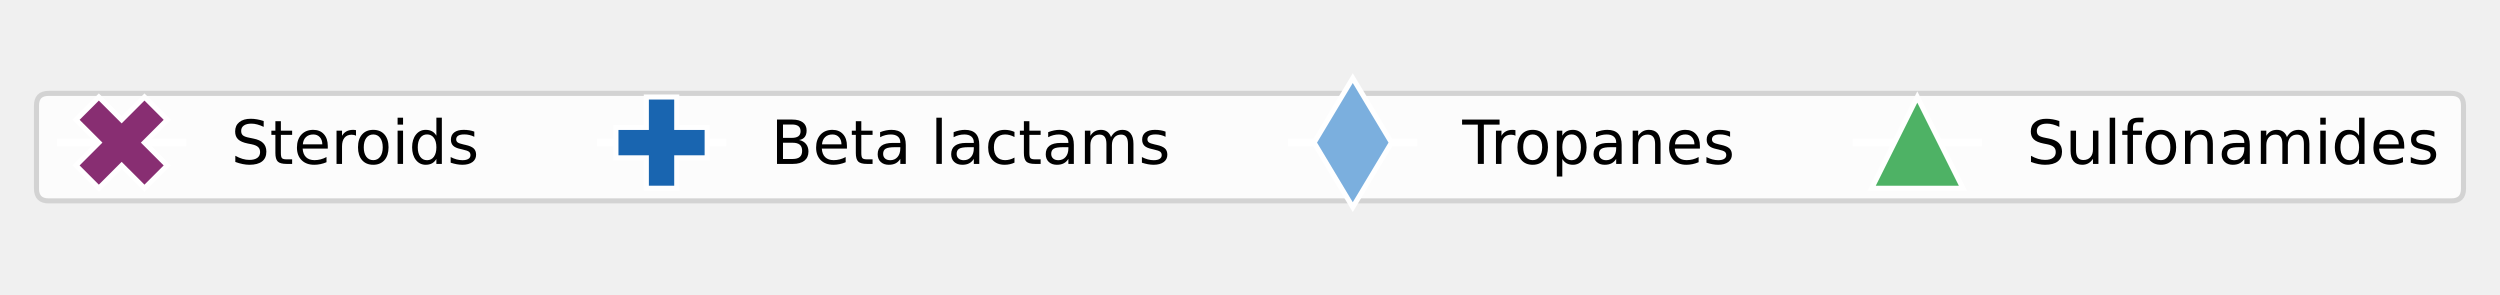
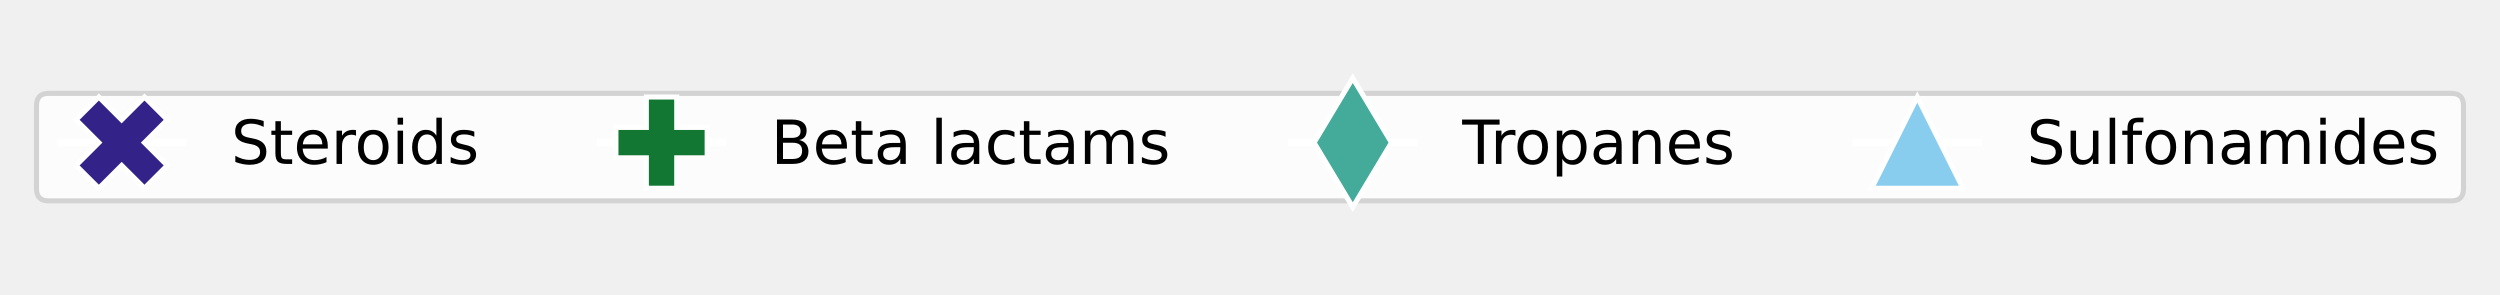
<svg xmlns="http://www.w3.org/2000/svg" xmlns:xlink="http://www.w3.org/1999/xlink" width="493.223pt" height="58.054pt" viewBox="0 0 493.223 58.054" version="1.1">
  <defs>
    <style type="text/css">*{stroke-linejoin: round; stroke-linecap: butt}</style>
  </defs>
  <g id="figure_1">
    <g id="patch_1">
      <path d="M -0 58.054  L 493.223 58.054  L 493.223 0  L -0 0  L -0 58.054  z " style="fill: none" />
    </g>
    <g id="axes_1">
      <g id="legend_1">
        <g id="patch_2">
          <path d="M 9.6 39.634  L 483.623 39.634  Q 486.022 39.634 486.022 37.234  L 486.022 20.82  Q 486.022 18.42 483.623 18.42  L 9.6 18.42  Q 7.2 18.42 7.2 20.82  L 7.2 37.234  Q 7.2 39.634 9.6 39.634  z " style="fill: #ffffff; opacity: 0.8; stroke: #cccccc; stroke-linejoin: miter" />
        </g>
        <g id="line2d_1">
          <path d="M 12 28.138  L 24 28.138  L 36 28.138  " style="fill: none; stroke: #ffffff; stroke-width: 1.5; stroke-linecap: square" />
          <defs>
-             <path id="mf08ef1506d" d="M -4.5 9  L 0 4.5  L 4.5 9  L 9 4.5  L 4.5 0  L 9 -4.5  L 4.5 -9  L 0 -4.5  L -4.5 -9  L -9 -4.5  L -4.5 0  L -9 4.5  z " style="stroke: #ffffff; stroke-linejoin: miter" />
+             <path id="ma5c4b3b458" d="M -4.5 9  L 0 4.5  L 4.5 9  L 9 4.5  L 4.5 0  L 9 -4.5  L 4.5 -9  L 0 -4.5  L -4.5 -9  L -9 -4.5  L -4.5 0  L -9 4.5  z " style="stroke: #ffffff; stroke-linejoin: miter" />
          </defs>
          <g>
-             <use xlink:href="#mf08ef1506d" x="24" y="28.138" style="fill: #882e72; stroke: #ffffff; stroke-linejoin: miter" />
+             <use xlink:href="#ma5c4b3b458" x="24" y="28.138" style="fill: #332288; stroke: #ffffff; stroke-linejoin: miter" />
          </g>
        </g>
        <g id="text_1">
          <g transform="translate(45.6 32.33802) scale(0.12 -0.12)">
            <defs>
              <path id="DejaVuSans-53" d="M 3425 4513  L 3425 3897  Q 3066 4069 2747 4153  Q 2428 4238 2131 4238  Q 1616 4238 1336 4038  Q 1056 3838 1056 3469  Q 1056 3159 1242 3001  Q 1428 2844 1947 2747  L 2328 2669  Q 3034 2534 3370 2195  Q 3706 1856 3706 1288  Q 3706 609 3251 259  Q 2797 -91 1919 -91  Q 1588 -91 1214 -16  Q 841 59 441 206  L 441 856  Q 825 641 1194 531  Q 1563 422 1919 422  Q 2459 422 2753 634  Q 3047 847 3047 1241  Q 3047 1584 2836 1778  Q 2625 1972 2144 2069  L 1759 2144  Q 1053 2284 737 2584  Q 422 2884 422 3419  Q 422 4038 858 4394  Q 1294 4750 2059 4750  Q 2388 4750 2728 4690  Q 3069 4631 3425 4513  z " transform="scale(0.015625)" />
              <path id="DejaVuSans-74" d="M 1172 4494  L 1172 3500  L 2356 3500  L 2356 3053  L 1172 3053  L 1172 1153  Q 1172 725 1289 603  Q 1406 481 1766 481  L 2356 481  L 2356 0  L 1766 0  Q 1100 0 847 248  Q 594 497 594 1153  L 594 3053  L 172 3053  L 172 3500  L 594 3500  L 594 4494  L 1172 4494  z " transform="scale(0.015625)" />
              <path id="DejaVuSans-65" d="M 3597 1894  L 3597 1613  L 953 1613  Q 991 1019 1311 708  Q 1631 397 2203 397  Q 2534 397 2845 478  Q 3156 559 3463 722  L 3463 178  Q 3153 47 2828 -22  Q 2503 -91 2169 -91  Q 1331 -91 842 396  Q 353 884 353 1716  Q 353 2575 817 3079  Q 1281 3584 2069 3584  Q 2775 3584 3186 3129  Q 3597 2675 3597 1894  z M 3022 2063  Q 3016 2534 2758 2815  Q 2500 3097 2075 3097  Q 1594 3097 1305 2825  Q 1016 2553 972 2059  L 3022 2063  z " transform="scale(0.015625)" />
              <path id="DejaVuSans-72" d="M 2631 2963  Q 2534 3019 2420 3045  Q 2306 3072 2169 3072  Q 1681 3072 1420 2755  Q 1159 2438 1159 1844  L 1159 0  L 581 0  L 581 3500  L 1159 3500  L 1159 2956  Q 1341 3275 1631 3429  Q 1922 3584 2338 3584  Q 2397 3584 2469 3576  Q 2541 3569 2628 3553  L 2631 2963  z " transform="scale(0.015625)" />
              <path id="DejaVuSans-6f" d="M 1959 3097  Q 1497 3097 1228 2736  Q 959 2375 959 1747  Q 959 1119 1226 758  Q 1494 397 1959 397  Q 2419 397 2687 759  Q 2956 1122 2956 1747  Q 2956 2369 2687 2733  Q 2419 3097 1959 3097  z M 1959 3584  Q 2709 3584 3137 3096  Q 3566 2609 3566 1747  Q 3566 888 3137 398  Q 2709 -91 1959 -91  Q 1206 -91 779 398  Q 353 888 353 1747  Q 353 2609 779 3096  Q 1206 3584 1959 3584  z " transform="scale(0.015625)" />
              <path id="DejaVuSans-69" d="M 603 3500  L 1178 3500  L 1178 0  L 603 0  L 603 3500  z M 603 4863  L 1178 4863  L 1178 4134  L 603 4134  L 603 4863  z " transform="scale(0.015625)" />
              <path id="DejaVuSans-64" d="M 2906 2969  L 2906 4863  L 3481 4863  L 3481 0  L 2906 0  L 2906 525  Q 2725 213 2448 61  Q 2172 -91 1784 -91  Q 1150 -91 751 415  Q 353 922 353 1747  Q 353 2572 751 3078  Q 1150 3584 1784 3584  Q 2172 3584 2448 3432  Q 2725 3281 2906 2969  z M 947 1747  Q 947 1113 1208 752  Q 1469 391 1925 391  Q 2381 391 2643 752  Q 2906 1113 2906 1747  Q 2906 2381 2643 2742  Q 2381 3103 1925 3103  Q 1469 3103 1208 2742  Q 947 2381 947 1747  z " transform="scale(0.015625)" />
              <path id="DejaVuSans-73" d="M 2834 3397  L 2834 2853  Q 2591 2978 2328 3040  Q 2066 3103 1784 3103  Q 1356 3103 1142 2972  Q 928 2841 928 2578  Q 928 2378 1081 2264  Q 1234 2150 1697 2047  L 1894 2003  Q 2506 1872 2764 1633  Q 3022 1394 3022 966  Q 3022 478 2636 193  Q 2250 -91 1575 -91  Q 1294 -91 989 -36  Q 684 19 347 128  L 347 722  Q 666 556 975 473  Q 1284 391 1588 391  Q 1994 391 2212 530  Q 2431 669 2431 922  Q 2431 1156 2273 1281  Q 2116 1406 1581 1522  L 1381 1569  Q 847 1681 609 1914  Q 372 2147 372 2553  Q 372 3047 722 3315  Q 1072 3584 1716 3584  Q 2034 3584 2315 3537  Q 2597 3491 2834 3397  z " transform="scale(0.015625)" />
            </defs>
            <use xlink:href="#DejaVuSans-53" />
            <use xlink:href="#DejaVuSans-74" x="63.477" />
            <use xlink:href="#DejaVuSans-65" x="102.686" />
            <use xlink:href="#DejaVuSans-72" x="164.209" />
            <use xlink:href="#DejaVuSans-6f" x="203.072" />
            <use xlink:href="#DejaVuSans-69" x="264.254" />
            <use xlink:href="#DejaVuSans-64" x="292.037" />
            <use xlink:href="#DejaVuSans-73" x="355.514" />
          </g>
        </g>
        <g id="line2d_2">
          <path d="M 118.515 28.138  L 130.515 28.138  L 142.515 28.138  " style="fill: none; stroke: #ffffff; stroke-width: 1.5; stroke-linecap: square" />
          <defs>
-             <path id="m8a4c075a0a" d="M -3 9  L 3 9  L 3 3  L 9 3  L 9 -3  L 3 -3  L 3 -9  L -3 -9  L -3 -3  L -9 -3  L -9 3  L -3 3  z " style="stroke: #ffffff; stroke-linejoin: miter" />
+             <path id="mb8376e0a4d" d="M -3 9  L 3 9  L 3 3  L 9 3  L 9 -3  L 3 -3  L 3 -9  L -3 -9  L -3 -3  L -9 -3  L -9 3  L -3 3  z " style="stroke: #ffffff; stroke-linejoin: miter" />
          </defs>
          <g>
-             <use xlink:href="#m8a4c075a0a" x="130.515" y="28.138" style="fill: #1965b0; stroke: #ffffff; stroke-linejoin: miter" />
+             <use xlink:href="#mb8376e0a4d" x="130.515" y="28.138" style="fill: #117733; stroke: #ffffff; stroke-linejoin: miter" />
          </g>
        </g>
        <g id="text_2">
          <g transform="translate(152.115 32.33802) scale(0.12 -0.12)">
            <defs>
              <path id="DejaVuSans-42" d="M 1259 2228  L 1259 519  L 2272 519  Q 2781 519 3026 730  Q 3272 941 3272 1375  Q 3272 1813 3026 2020  Q 2781 2228 2272 2228  L 1259 2228  z M 1259 4147  L 1259 2741  L 2194 2741  Q 2656 2741 2882 2914  Q 3109 3088 3109 3444  Q 3109 3797 2882 3972  Q 2656 4147 2194 4147  L 1259 4147  z M 628 4666  L 2241 4666  Q 2963 4666 3353 4366  Q 3744 4066 3744 3513  Q 3744 3084 3544 2831  Q 3344 2578 2956 2516  Q 3422 2416 3680 2098  Q 3938 1781 3938 1306  Q 3938 681 3513 340  Q 3088 0 2303 0  L 628 0  L 628 4666  z " transform="scale(0.015625)" />
              <path id="DejaVuSans-61" d="M 2194 1759  Q 1497 1759 1228 1600  Q 959 1441 959 1056  Q 959 750 1161 570  Q 1363 391 1709 391  Q 2188 391 2477 730  Q 2766 1069 2766 1631  L 2766 1759  L 2194 1759  z M 3341 1997  L 3341 0  L 2766 0  L 2766 531  Q 2569 213 2275 61  Q 1981 -91 1556 -91  Q 1019 -91 701 211  Q 384 513 384 1019  Q 384 1609 779 1909  Q 1175 2209 1959 2209  L 2766 2209  L 2766 2266  Q 2766 2663 2505 2880  Q 2244 3097 1772 3097  Q 1472 3097 1187 3025  Q 903 2953 641 2809  L 641 3341  Q 956 3463 1253 3523  Q 1550 3584 1831 3584  Q 2591 3584 2966 3190  Q 3341 2797 3341 1997  z " transform="scale(0.015625)" />
              <path id="DejaVuSans-20" transform="scale(0.015625)" />
              <path id="DejaVuSans-6c" d="M 603 4863  L 1178 4863  L 1178 0  L 603 0  L 603 4863  z " transform="scale(0.015625)" />
              <path id="DejaVuSans-63" d="M 3122 3366  L 3122 2828  Q 2878 2963 2633 3030  Q 2388 3097 2138 3097  Q 1578 3097 1268 2742  Q 959 2388 959 1747  Q 959 1106 1268 751  Q 1578 397 2138 397  Q 2388 397 2633 464  Q 2878 531 3122 666  L 3122 134  Q 2881 22 2623 -34  Q 2366 -91 2075 -91  Q 1284 -91 818 406  Q 353 903 353 1747  Q 353 2603 823 3093  Q 1294 3584 2113 3584  Q 2378 3584 2631 3529  Q 2884 3475 3122 3366  z " transform="scale(0.015625)" />
              <path id="DejaVuSans-6d" d="M 3328 2828  Q 3544 3216 3844 3400  Q 4144 3584 4550 3584  Q 5097 3584 5394 3201  Q 5691 2819 5691 2113  L 5691 0  L 5113 0  L 5113 2094  Q 5113 2597 4934 2840  Q 4756 3084 4391 3084  Q 3944 3084 3684 2787  Q 3425 2491 3425 1978  L 3425 0  L 2847 0  L 2847 2094  Q 2847 2600 2669 2842  Q 2491 3084 2119 3084  Q 1678 3084 1418 2786  Q 1159 2488 1159 1978  L 1159 0  L 581 0  L 581 3500  L 1159 3500  L 1159 2956  Q 1356 3278 1631 3431  Q 1906 3584 2284 3584  Q 2666 3584 2933 3390  Q 3200 3197 3328 2828  z " transform="scale(0.015625)" />
            </defs>
            <use xlink:href="#DejaVuSans-42" />
            <use xlink:href="#DejaVuSans-65" x="68.604" />
            <use xlink:href="#DejaVuSans-74" x="130.127" />
            <use xlink:href="#DejaVuSans-61" x="169.336" />
            <use xlink:href="#DejaVuSans-20" x="230.615" />
            <use xlink:href="#DejaVuSans-6c" x="262.402" />
            <use xlink:href="#DejaVuSans-61" x="290.186" />
            <use xlink:href="#DejaVuSans-63" x="351.465" />
            <use xlink:href="#DejaVuSans-74" x="406.445" />
            <use xlink:href="#DejaVuSans-61" x="445.654" />
            <use xlink:href="#DejaVuSans-6d" x="506.934" />
            <use xlink:href="#DejaVuSans-73" x="604.346" />
          </g>
        </g>
        <g id="line2d_3">
          <path d="M 254.887 28.138  L 266.887 28.138  L 278.887 28.138  " style="fill: none; stroke: #ffffff; stroke-width: 1.5; stroke-linecap: square" />
          <defs>
-             <path id="m9d369f59ae" d="M -0 12.728  L 7.637 0  L 0 -12.728  L -7.637 -0  z " style="stroke: #ffffff; stroke-linejoin: miter" />
+             <path id="m10fceee86f" d="M -0 12.728  L 7.637 0  L 0 -12.728  L -7.637 -0  z " style="stroke: #ffffff; stroke-linejoin: miter" />
          </defs>
          <g>
-             <use xlink:href="#m9d369f59ae" x="266.887" y="28.138" style="fill: #7bafde; stroke: #ffffff; stroke-linejoin: miter" />
+             <use xlink:href="#m10fceee86f" x="266.887" y="28.138" style="fill: #44aa99; stroke: #ffffff; stroke-linejoin: miter" />
          </g>
        </g>
        <g id="text_3">
          <g transform="translate(288.4875 32.33802) scale(0.12 -0.12)">
            <defs>
              <path id="DejaVuSans-54" d="M -19 4666  L 3928 4666  L 3928 4134  L 2272 4134  L 2272 0  L 1638 0  L 1638 4134  L -19 4134  L -19 4666  z " transform="scale(0.015625)" />
              <path id="DejaVuSans-70" d="M 1159 525  L 1159 -1331  L 581 -1331  L 581 3500  L 1159 3500  L 1159 2969  Q 1341 3281 1617 3432  Q 1894 3584 2278 3584  Q 2916 3584 3314 3078  Q 3713 2572 3713 1747  Q 3713 922 3314 415  Q 2916 -91 2278 -91  Q 1894 -91 1617 61  Q 1341 213 1159 525  z M 3116 1747  Q 3116 2381 2855 2742  Q 2594 3103 2138 3103  Q 1681 3103 1420 2742  Q 1159 2381 1159 1747  Q 1159 1113 1420 752  Q 1681 391 2138 391  Q 2594 391 2855 752  Q 3116 1113 3116 1747  z " transform="scale(0.015625)" />
              <path id="DejaVuSans-6e" d="M 3513 2113  L 3513 0  L 2938 0  L 2938 2094  Q 2938 2591 2744 2837  Q 2550 3084 2163 3084  Q 1697 3084 1428 2787  Q 1159 2491 1159 1978  L 1159 0  L 581 0  L 581 3500  L 1159 3500  L 1159 2956  Q 1366 3272 1645 3428  Q 1925 3584 2291 3584  Q 2894 3584 3203 3211  Q 3513 2838 3513 2113  z " transform="scale(0.015625)" />
            </defs>
            <use xlink:href="#DejaVuSans-54" />
            <use xlink:href="#DejaVuSans-72" x="46.334" />
            <use xlink:href="#DejaVuSans-6f" x="85.197" />
            <use xlink:href="#DejaVuSans-70" x="146.379" />
            <use xlink:href="#DejaVuSans-61" x="209.855" />
            <use xlink:href="#DejaVuSans-6e" x="271.135" />
            <use xlink:href="#DejaVuSans-65" x="334.514" />
            <use xlink:href="#DejaVuSans-73" x="396.037" />
          </g>
        </g>
        <g id="line2d_4">
          <path d="M 366.264 28.138  L 378.264 28.138  L 390.264 28.138  " style="fill: none; stroke: #ffffff; stroke-width: 1.5; stroke-linecap: square" />
          <defs>
-             <path id="m4b4d6567d2" d="M 0 -9  L -9 9  L 9 9  z " style="stroke: #ffffff; stroke-linejoin: miter" />
+             <path id="me5245a2b72" d="M 0 -9  L -9 9  L 9 9  z " style="stroke: #ffffff; stroke-linejoin: miter" />
          </defs>
          <g>
-             <use xlink:href="#m4b4d6567d2" x="378.264" y="28.138" style="fill: #4eb265; stroke: #ffffff; stroke-linejoin: miter" />
+             <use xlink:href="#me5245a2b72" x="378.264" y="28.138" style="fill: #88ccee; stroke: #ffffff; stroke-linejoin: miter" />
          </g>
        </g>
        <g id="text_4">
          <g transform="translate(399.8644 32.33802) scale(0.12 -0.12)">
            <defs>
              <path id="DejaVuSans-75" d="M 544 1381  L 544 3500  L 1119 3500  L 1119 1403  Q 1119 906 1312 657  Q 1506 409 1894 409  Q 2359 409 2629 706  Q 2900 1003 2900 1516  L 2900 3500  L 3475 3500  L 3475 0  L 2900 0  L 2900 538  Q 2691 219 2414 64  Q 2138 -91 1772 -91  Q 1169 -91 856 284  Q 544 659 544 1381  z M 1991 3584  L 1991 3584  z " transform="scale(0.015625)" />
              <path id="DejaVuSans-66" d="M 2375 4863  L 2375 4384  L 1825 4384  Q 1516 4384 1395 4259  Q 1275 4134 1275 3809  L 1275 3500  L 2222 3500  L 2222 3053  L 1275 3053  L 1275 0  L 697 0  L 697 3053  L 147 3053  L 147 3500  L 697 3500  L 697 3744  Q 697 4328 969 4595  Q 1241 4863 1831 4863  L 2375 4863  z " transform="scale(0.015625)" />
            </defs>
            <use xlink:href="#DejaVuSans-53" />
            <use xlink:href="#DejaVuSans-75" x="63.477" />
            <use xlink:href="#DejaVuSans-6c" x="126.855" />
            <use xlink:href="#DejaVuSans-66" x="154.639" />
            <use xlink:href="#DejaVuSans-6f" x="189.844" />
            <use xlink:href="#DejaVuSans-6e" x="251.025" />
            <use xlink:href="#DejaVuSans-61" x="314.404" />
            <use xlink:href="#DejaVuSans-6d" x="375.684" />
            <use xlink:href="#DejaVuSans-69" x="473.096" />
            <use xlink:href="#DejaVuSans-64" x="500.879" />
            <use xlink:href="#DejaVuSans-65" x="564.355" />
            <use xlink:href="#DejaVuSans-73" x="625.879" />
          </g>
        </g>
      </g>
    </g>
  </g>
</svg>
